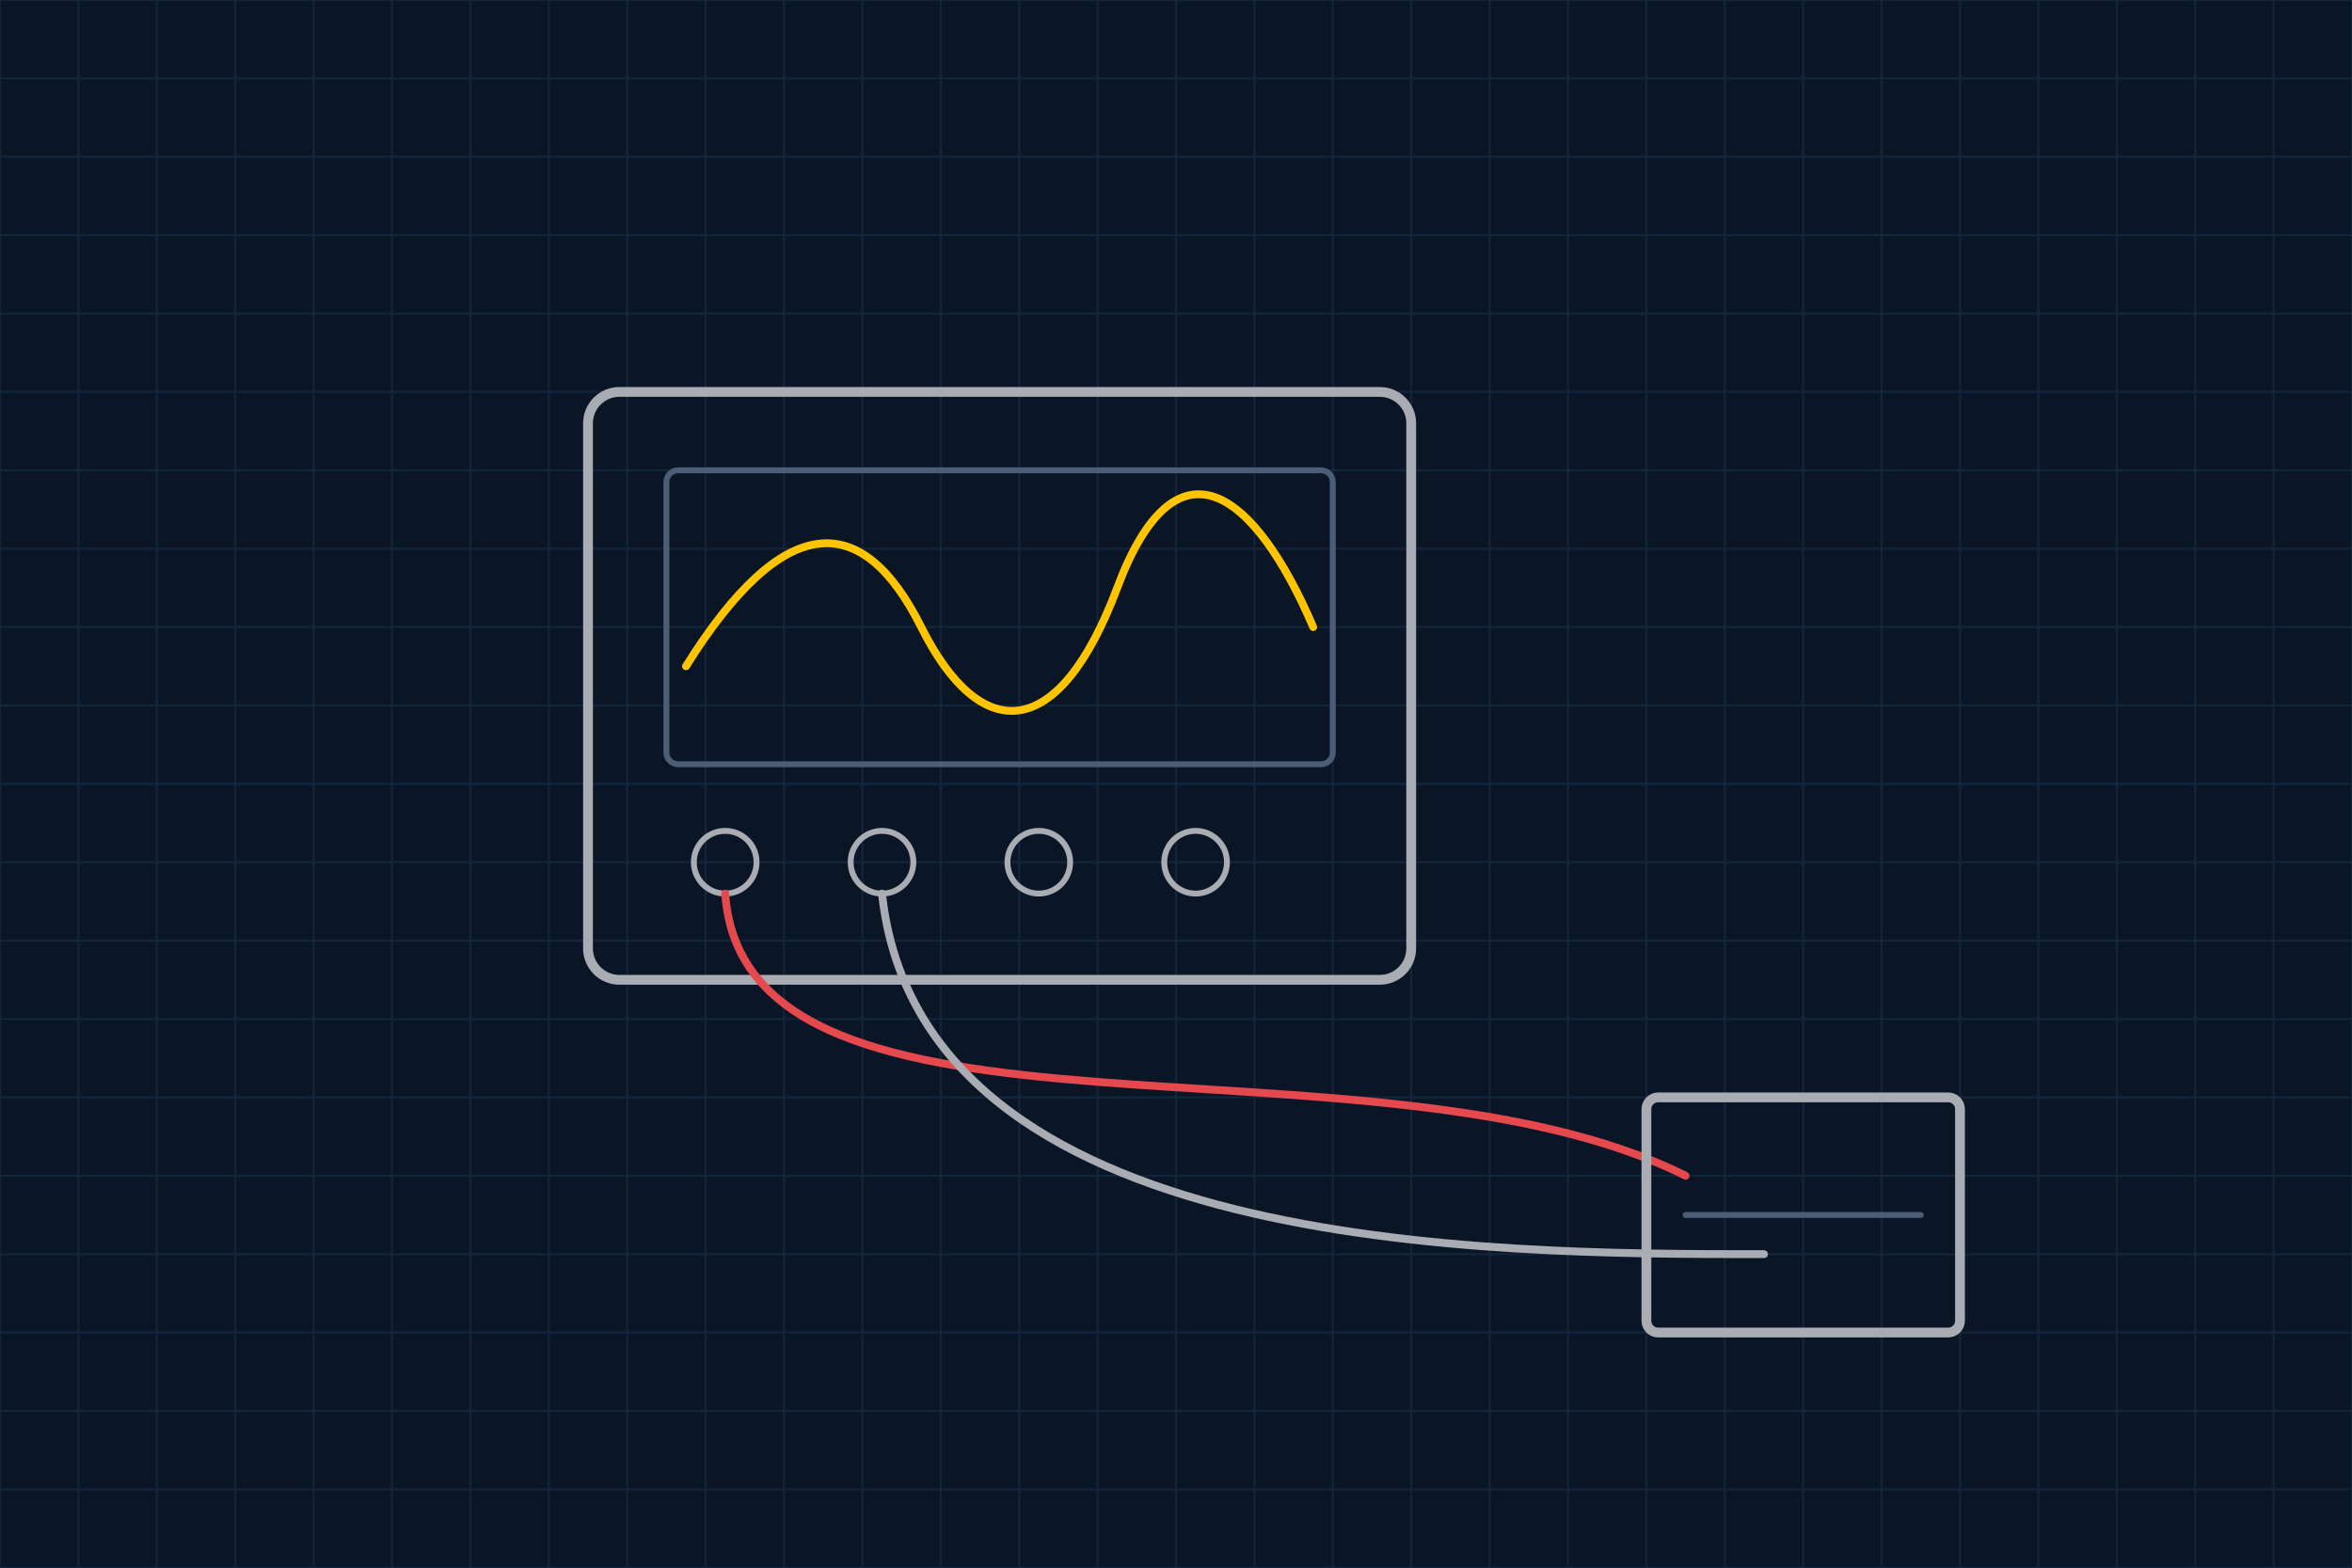
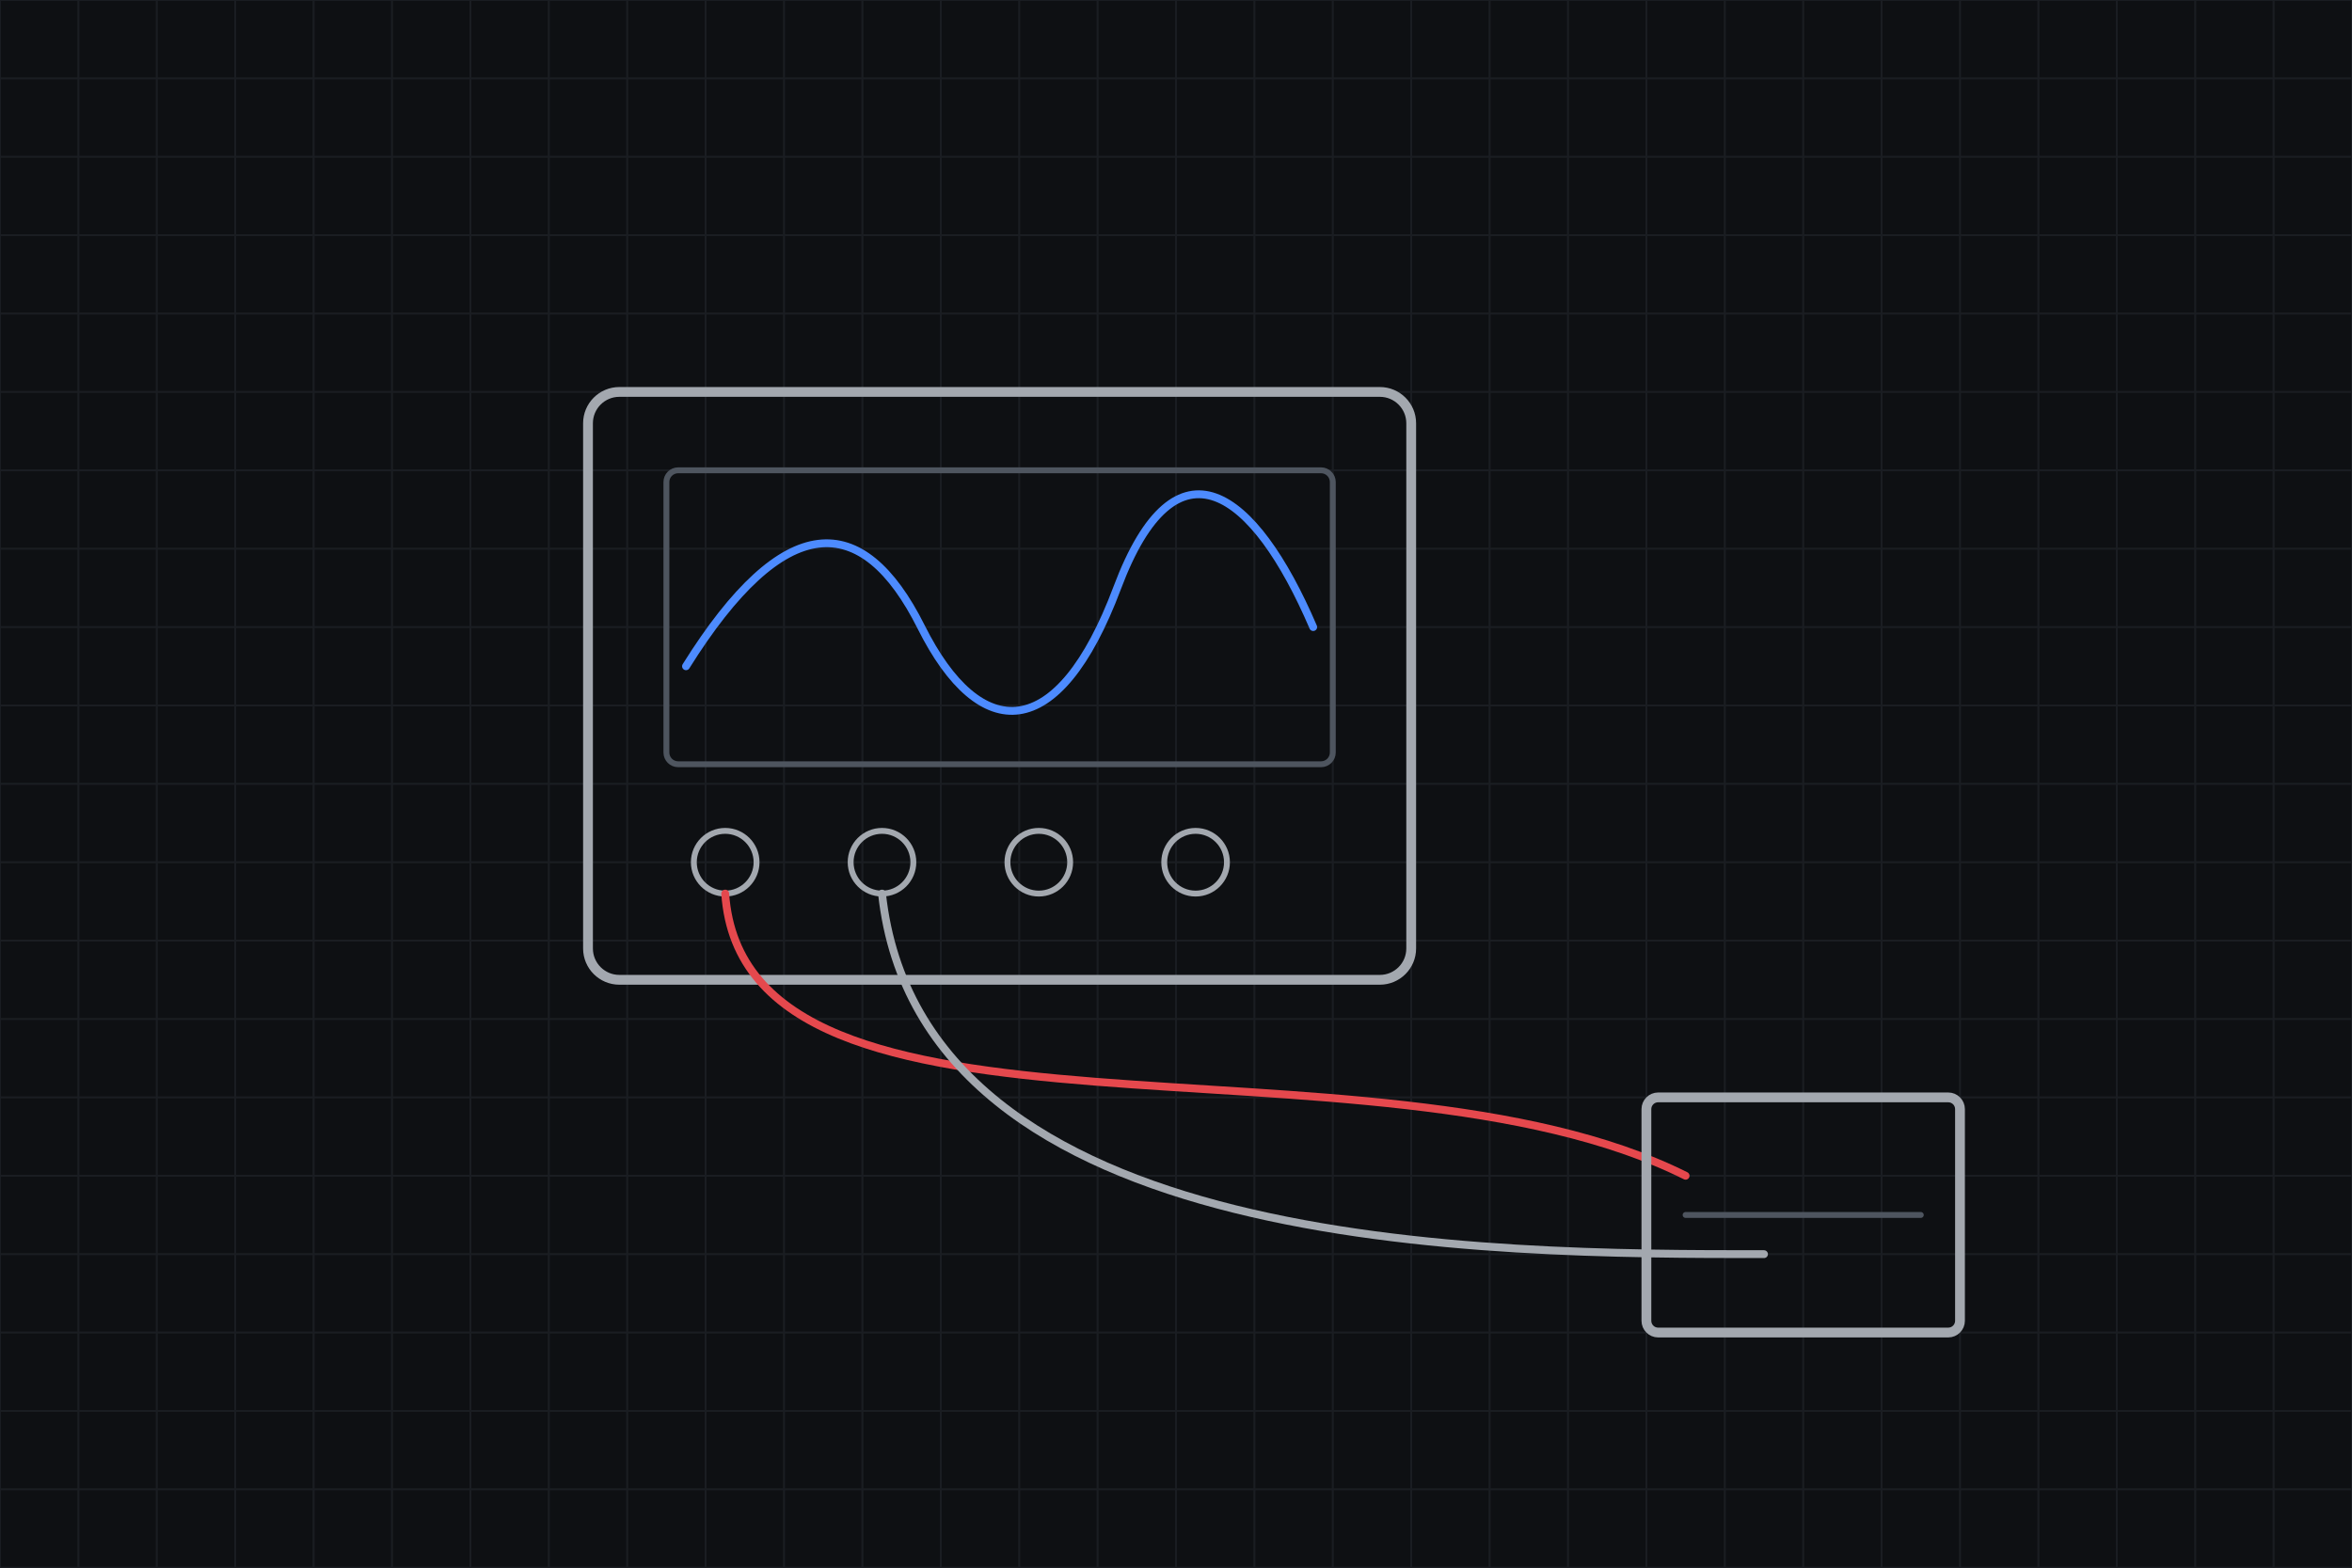
<svg xmlns="http://www.w3.org/2000/svg" viewBox="0 0 1200 800" role="img" aria-label="Testing">
-   <rect width="1200" height="800" fill="#0A1626" />
-   <g stroke="#13253B" stroke-width="1">
+   <rect width="1200" height="800" fill="#0E1013" />
+   <g stroke="#1A1D22" stroke-width="1">
    <path d="M0 0V800" />
    <path d="M40 0V800" />
    <path d="M80 0V800" />
    <path d="M120 0V800" />
    <path d="M160 0V800" />
    <path d="M200 0V800" />
    <path d="M240 0V800" />
    <path d="M280 0V800" />
    <path d="M320 0V800" />
    <path d="M360 0V800" />
    <path d="M400 0V800" />
    <path d="M440 0V800" />
    <path d="M480 0V800" />
    <path d="M520 0V800" />
    <path d="M560 0V800" />
    <path d="M600 0V800" />
    <path d="M640 0V800" />
    <path d="M680 0V800" />
    <path d="M720 0V800" />
    <path d="M760 0V800" />
    <path d="M800 0V800" />
    <path d="M840 0V800" />
    <path d="M880 0V800" />
    <path d="M920 0V800" />
    <path d="M960 0V800" />
    <path d="M1000 0V800" />
    <path d="M1040 0V800" />
    <path d="M1080 0V800" />
    <path d="M1120 0V800" />
    <path d="M1160 0V800" />
    <path d="M1200 0V800" />
    <path d="M0 0H1200" />
    <path d="M0 40H1200" />
    <path d="M0 80H1200" />
    <path d="M0 120H1200" />
    <path d="M0 160H1200" />
    <path d="M0 200H1200" />
    <path d="M0 240H1200" />
    <path d="M0 280H1200" />
    <path d="M0 320H1200" />
    <path d="M0 360H1200" />
    <path d="M0 400H1200" />
    <path d="M0 440H1200" />
    <path d="M0 480H1200" />
    <path d="M0 520H1200" />
    <path d="M0 560H1200" />
    <path d="M0 600H1200" />
    <path d="M0 640H1200" />
    <path d="M0 680H1200" />
    <path d="M0 720H1200" />
    <path d="M0 760H1200" />
    <path d="M0 800H1200" />
  </g>
  <g fill="none" stroke-linecap="round" stroke-linejoin="round">
-     <rect x="300" y="200" width="420" height="300" rx="16" stroke="#A9ADB3" stroke-width="5" />
-     <rect x="340" y="240" width="340" height="150" rx="6" stroke="#4C5E75" stroke-width="3" />
-     <path d="M350 340C 400 260, 440 260, 470 320S 540 380, 570 300S 640 250, 670 320" stroke="#FFC400" stroke-width="4" />
-     <circle cx="370" cy="440" r="16" stroke="#A9ADB3" stroke-width="3" />
-     <circle cx="450" cy="440" r="16" stroke="#A9ADB3" stroke-width="3" />
-     <circle cx="530" cy="440" r="16" stroke="#A9ADB3" stroke-width="3" />
-     <circle cx="610" cy="440" r="16" stroke="#A9ADB3" stroke-width="3" />
+     <rect x="300" y="200" width="420" height="300" rx="16" stroke="#A3A8AF" stroke-width="5" />
+     <rect x="340" y="240" width="340" height="150" rx="6" stroke="#4E555F" stroke-width="3" />
+     <path d="M350 340C 400 260, 440 260, 470 320S 540 380, 570 300S 640 250, 670 320" stroke="#4D8BFF" stroke-width="4" />
+     <circle cx="370" cy="440" r="16" stroke="#A3A8AF" stroke-width="3" />
+     <circle cx="450" cy="440" r="16" stroke="#A3A8AF" stroke-width="3" />
+     <circle cx="530" cy="440" r="16" stroke="#A3A8AF" stroke-width="3" />
+     <circle cx="610" cy="440" r="16" stroke="#A3A8AF" stroke-width="3" />
    <path d="M370 456C 380 600, 700 520, 860 600" stroke="#E5484D" stroke-width="4" />
-     <path d="M450 456C 470 640, 760 640, 900 640" stroke="#A9ADB3" stroke-width="4" />
-     <rect x="840" y="560" width="160" height="120" rx="6" stroke="#A9ADB3" stroke-width="5" />
-     <path d="M860 620H980" stroke="#4C5E75" stroke-width="3" />
+     <path d="M450 456C 470 640, 760 640, 900 640" stroke="#A3A8AF" stroke-width="4" />
+     <rect x="840" y="560" width="160" height="120" rx="6" stroke="#A3A8AF" stroke-width="5" />
+     <path d="M860 620H980" stroke="#4E555F" stroke-width="3" />
  </g>
</svg>
